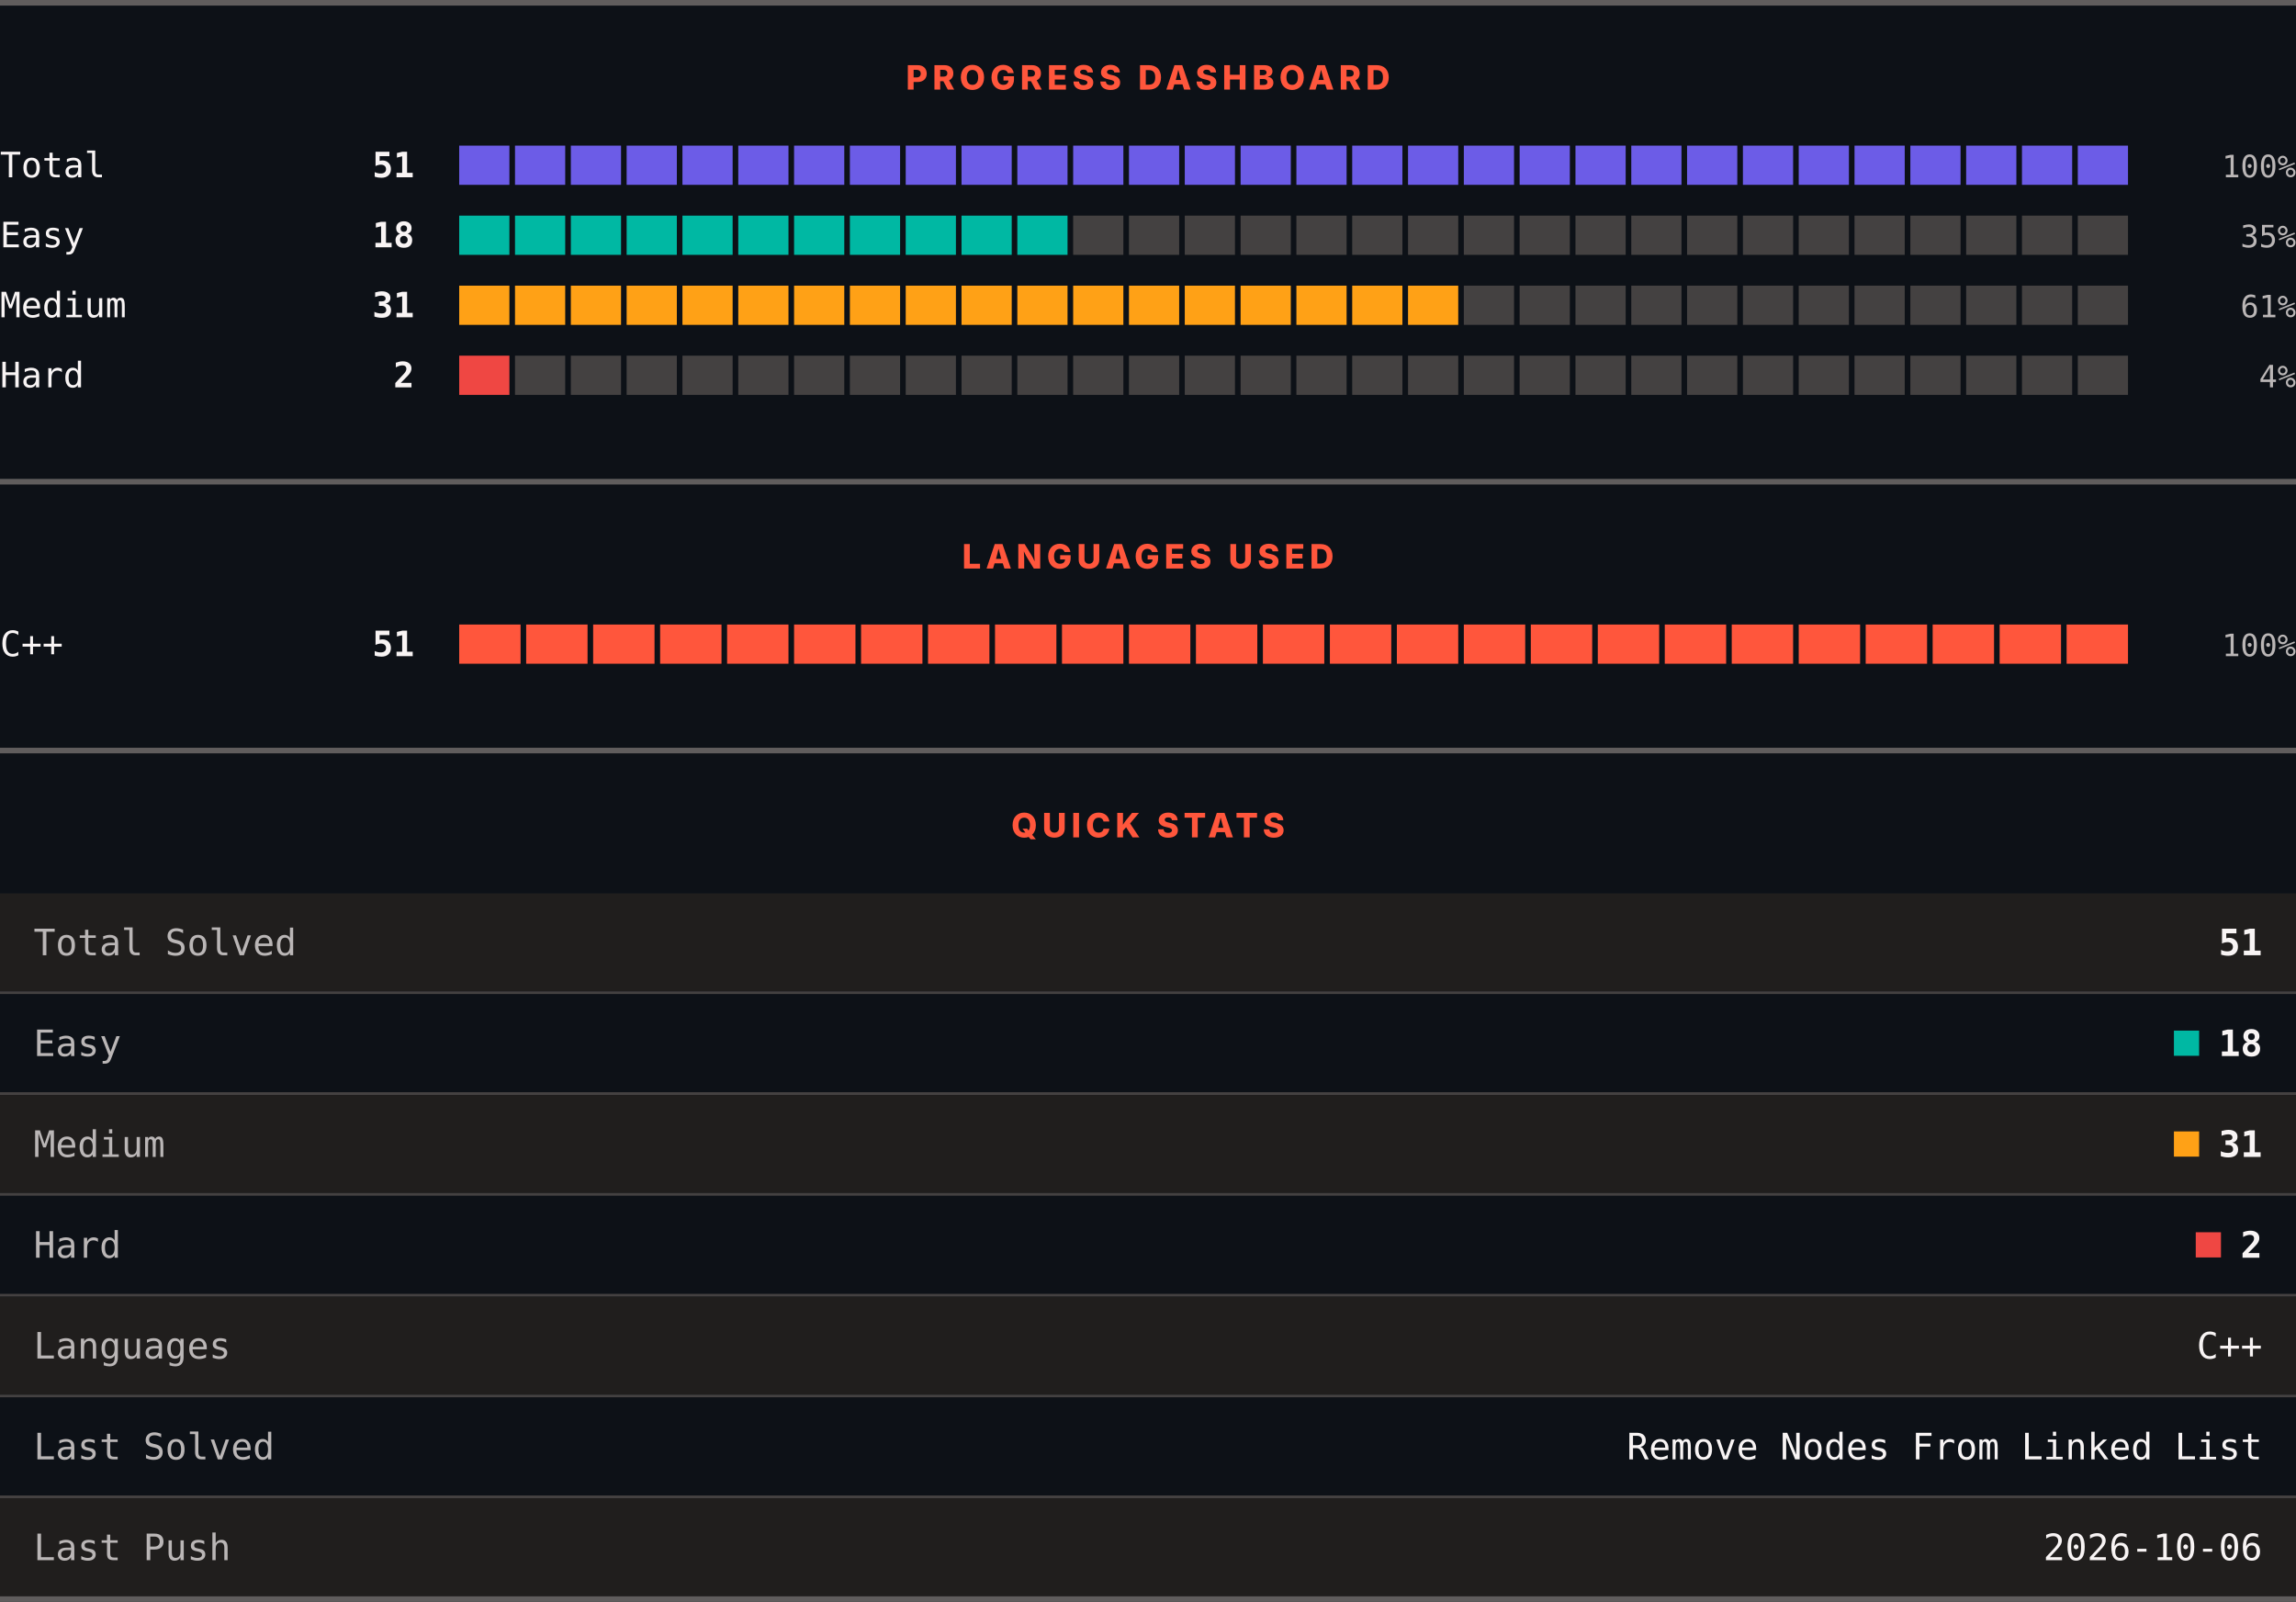
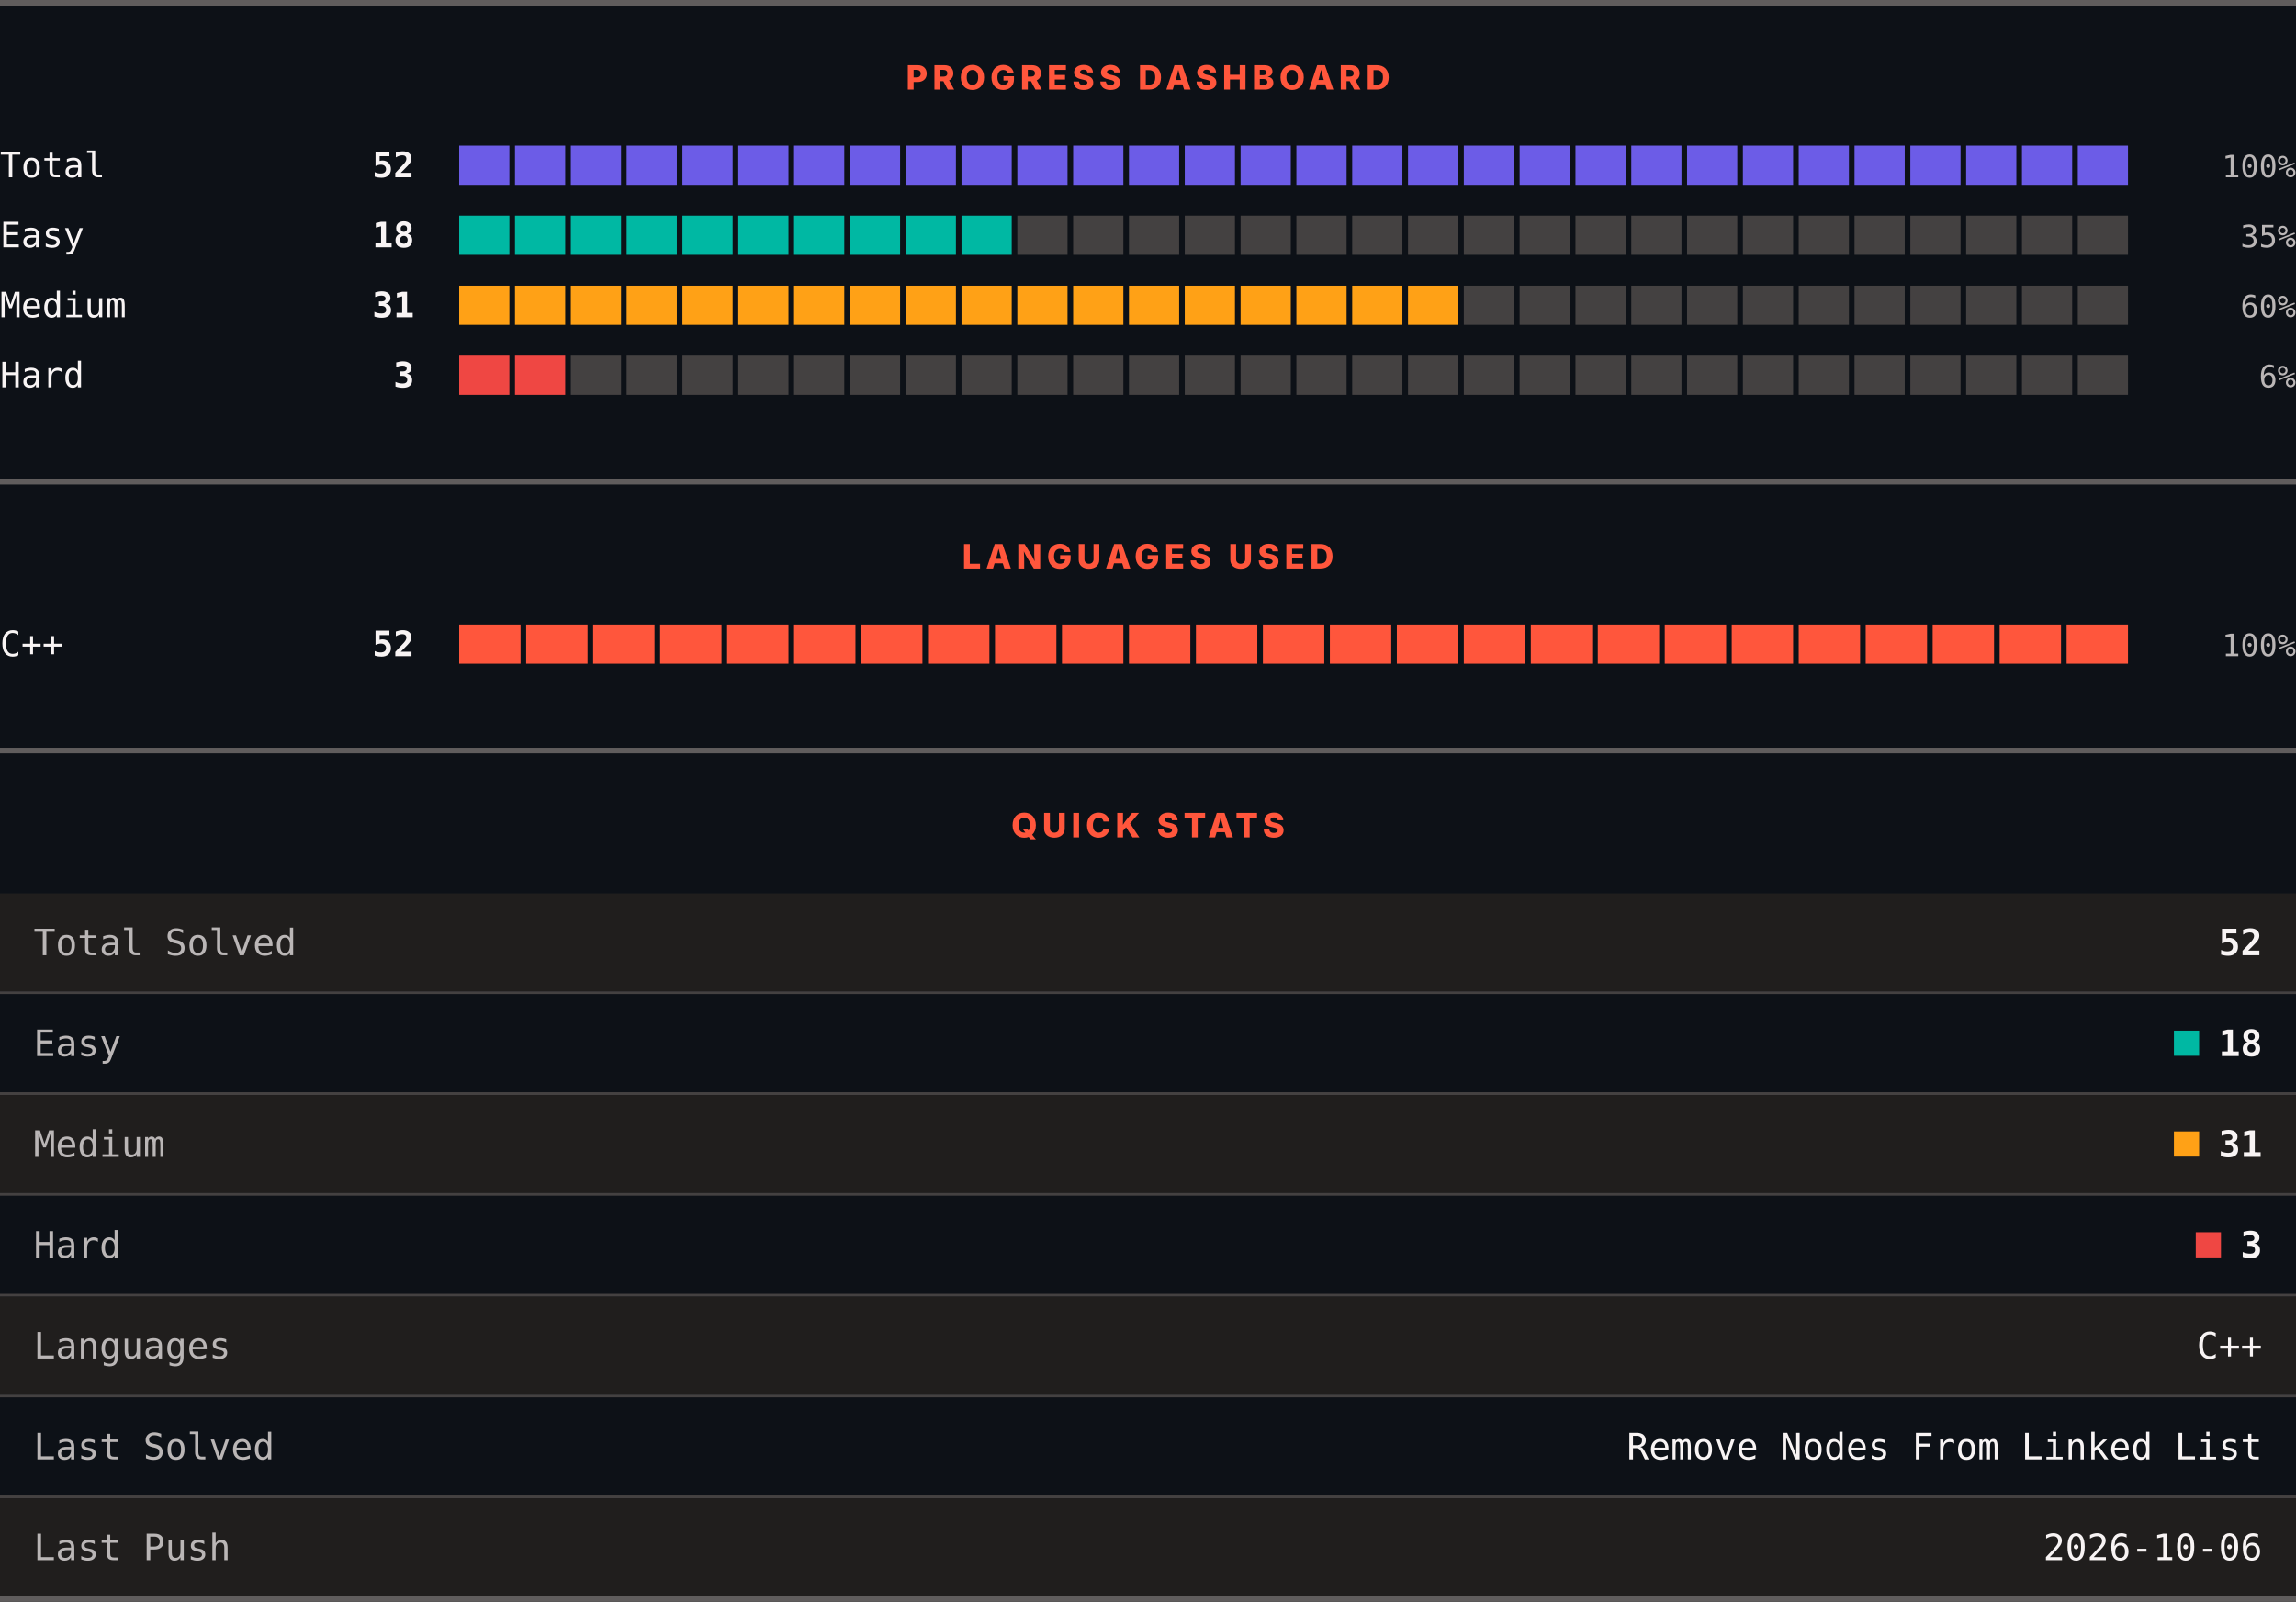
<svg xmlns="http://www.w3.org/2000/svg" width="820" height="572" viewBox="0 0 820 572" role="img" aria-label="LeetCode progress, languages and quick stats">
  <rect width="820" height="572" fill="#0d1117" />
  <rect x="0" y="0" width="820" height="2" fill="#605d5d" />
  <text x="410" y="32" text-anchor="middle" font-family="Archivo, system-ui, -apple-system, Segoe UI, sans-serif" font-size="12" font-weight="800" letter-spacing="1.68" fill="#ff563c">PROGRESS DASHBOARD</text>
  <text x="0" y="63.3" font-family="ui-monospace, SFMono-Regular, Menlo, Consolas, monospace" font-size="12.5" fill="#f8f4f4">Total</text>
-   <text x="148" y="63.3" text-anchor="end" font-family="ui-monospace, SFMono-Regular, Menlo, Consolas, monospace" font-size="12.5" font-weight="700" fill="#f8f4f4">51</text>
+   <text x="148" y="63.3" text-anchor="end" font-family="ui-monospace, SFMono-Regular, Menlo, Consolas, monospace" font-size="12.5" font-weight="700" fill="#f8f4f4">52</text>
  <rect x="164.00" y="52" width="17.93" height="14" fill="#6c5ce7" />
  <rect x="183.93" y="52" width="17.93" height="14" fill="#6c5ce7" />
  <rect x="203.87" y="52" width="17.93" height="14" fill="#6c5ce7" />
  <rect x="223.80" y="52" width="17.93" height="14" fill="#6c5ce7" />
  <rect x="243.73" y="52" width="17.93" height="14" fill="#6c5ce7" />
  <rect x="263.67" y="52" width="17.93" height="14" fill="#6c5ce7" />
  <rect x="283.60" y="52" width="17.93" height="14" fill="#6c5ce7" />
  <rect x="303.53" y="52" width="17.93" height="14" fill="#6c5ce7" />
  <rect x="323.47" y="52" width="17.93" height="14" fill="#6c5ce7" />
  <rect x="343.40" y="52" width="17.93" height="14" fill="#6c5ce7" />
  <rect x="363.33" y="52" width="17.93" height="14" fill="#6c5ce7" />
  <rect x="383.27" y="52" width="17.93" height="14" fill="#6c5ce7" />
  <rect x="403.20" y="52" width="17.93" height="14" fill="#6c5ce7" />
  <rect x="423.13" y="52" width="17.93" height="14" fill="#6c5ce7" />
  <rect x="443.07" y="52" width="17.93" height="14" fill="#6c5ce7" />
  <rect x="463.00" y="52" width="17.93" height="14" fill="#6c5ce7" />
  <rect x="482.93" y="52" width="17.93" height="14" fill="#6c5ce7" />
  <rect x="502.87" y="52" width="17.93" height="14" fill="#6c5ce7" />
  <rect x="522.80" y="52" width="17.93" height="14" fill="#6c5ce7" />
  <rect x="542.73" y="52" width="17.93" height="14" fill="#6c5ce7" />
  <rect x="562.67" y="52" width="17.93" height="14" fill="#6c5ce7" />
  <rect x="582.60" y="52" width="17.93" height="14" fill="#6c5ce7" />
  <rect x="602.53" y="52" width="17.93" height="14" fill="#6c5ce7" />
  <rect x="622.47" y="52" width="17.93" height="14" fill="#6c5ce7" />
  <rect x="642.40" y="52" width="17.93" height="14" fill="#6c5ce7" />
  <rect x="662.33" y="52" width="17.93" height="14" fill="#6c5ce7" />
  <rect x="682.27" y="52" width="17.93" height="14" fill="#6c5ce7" />
  <rect x="702.20" y="52" width="17.93" height="14" fill="#6c5ce7" />
  <rect x="722.13" y="52" width="17.93" height="14" fill="#6c5ce7" />
  <rect x="742.07" y="52" width="17.93" height="14" fill="#6c5ce7" />
  <text x="820" y="63.3" text-anchor="end" font-family="ui-monospace, SFMono-Regular, Menlo, Consolas, monospace" font-size="11" fill="#bab6b6">100%</text>
  <text x="0" y="88.3" font-family="ui-monospace, SFMono-Regular, Menlo, Consolas, monospace" font-size="12.5" fill="#f8f4f4">Easy</text>
  <text x="148" y="88.3" text-anchor="end" font-family="ui-monospace, SFMono-Regular, Menlo, Consolas, monospace" font-size="12.5" font-weight="700" fill="#f8f4f4">18</text>
  <rect x="164.00" y="77" width="17.93" height="14" fill="#00b8a3" />
  <rect x="183.93" y="77" width="17.93" height="14" fill="#00b8a3" />
  <rect x="203.87" y="77" width="17.93" height="14" fill="#00b8a3" />
  <rect x="223.80" y="77" width="17.93" height="14" fill="#00b8a3" />
  <rect x="243.73" y="77" width="17.93" height="14" fill="#00b8a3" />
  <rect x="263.67" y="77" width="17.93" height="14" fill="#00b8a3" />
  <rect x="283.60" y="77" width="17.93" height="14" fill="#00b8a3" />
  <rect x="303.53" y="77" width="17.93" height="14" fill="#00b8a3" />
  <rect x="323.47" y="77" width="17.93" height="14" fill="#00b8a3" />
  <rect x="343.40" y="77" width="17.93" height="14" fill="#00b8a3" />
-   <rect x="363.33" y="77" width="17.93" height="14" fill="#00b8a3" />
+   <rect x="363.33" y="77" width="17.93" height="14" fill="#444141" />
  <rect x="383.27" y="77" width="17.93" height="14" fill="#444141" />
  <rect x="403.20" y="77" width="17.93" height="14" fill="#444141" />
  <rect x="423.13" y="77" width="17.93" height="14" fill="#444141" />
  <rect x="443.07" y="77" width="17.93" height="14" fill="#444141" />
  <rect x="463.00" y="77" width="17.93" height="14" fill="#444141" />
  <rect x="482.93" y="77" width="17.93" height="14" fill="#444141" />
  <rect x="502.87" y="77" width="17.93" height="14" fill="#444141" />
  <rect x="522.80" y="77" width="17.93" height="14" fill="#444141" />
  <rect x="542.73" y="77" width="17.93" height="14" fill="#444141" />
  <rect x="562.67" y="77" width="17.93" height="14" fill="#444141" />
  <rect x="582.60" y="77" width="17.93" height="14" fill="#444141" />
  <rect x="602.53" y="77" width="17.93" height="14" fill="#444141" />
  <rect x="622.47" y="77" width="17.93" height="14" fill="#444141" />
  <rect x="642.40" y="77" width="17.93" height="14" fill="#444141" />
  <rect x="662.33" y="77" width="17.93" height="14" fill="#444141" />
  <rect x="682.27" y="77" width="17.93" height="14" fill="#444141" />
  <rect x="702.20" y="77" width="17.93" height="14" fill="#444141" />
  <rect x="722.13" y="77" width="17.93" height="14" fill="#444141" />
  <rect x="742.07" y="77" width="17.93" height="14" fill="#444141" />
  <text x="820" y="88.3" text-anchor="end" font-family="ui-monospace, SFMono-Regular, Menlo, Consolas, monospace" font-size="11" fill="#bab6b6">35%</text>
  <text x="0" y="113.3" font-family="ui-monospace, SFMono-Regular, Menlo, Consolas, monospace" font-size="12.5" fill="#f8f4f4">Medium</text>
  <text x="148" y="113.3" text-anchor="end" font-family="ui-monospace, SFMono-Regular, Menlo, Consolas, monospace" font-size="12.5" font-weight="700" fill="#f8f4f4">31</text>
  <rect x="164.00" y="102" width="17.93" height="14" fill="#ffa116" />
  <rect x="183.93" y="102" width="17.93" height="14" fill="#ffa116" />
  <rect x="203.87" y="102" width="17.93" height="14" fill="#ffa116" />
  <rect x="223.80" y="102" width="17.93" height="14" fill="#ffa116" />
  <rect x="243.73" y="102" width="17.93" height="14" fill="#ffa116" />
  <rect x="263.67" y="102" width="17.93" height="14" fill="#ffa116" />
  <rect x="283.60" y="102" width="17.93" height="14" fill="#ffa116" />
  <rect x="303.53" y="102" width="17.93" height="14" fill="#ffa116" />
  <rect x="323.47" y="102" width="17.93" height="14" fill="#ffa116" />
  <rect x="343.40" y="102" width="17.93" height="14" fill="#ffa116" />
  <rect x="363.33" y="102" width="17.93" height="14" fill="#ffa116" />
  <rect x="383.27" y="102" width="17.93" height="14" fill="#ffa116" />
  <rect x="403.20" y="102" width="17.93" height="14" fill="#ffa116" />
  <rect x="423.13" y="102" width="17.93" height="14" fill="#ffa116" />
  <rect x="443.07" y="102" width="17.93" height="14" fill="#ffa116" />
  <rect x="463.00" y="102" width="17.93" height="14" fill="#ffa116" />
  <rect x="482.93" y="102" width="17.93" height="14" fill="#ffa116" />
  <rect x="502.87" y="102" width="17.93" height="14" fill="#ffa116" />
  <rect x="522.80" y="102" width="17.93" height="14" fill="#444141" />
  <rect x="542.73" y="102" width="17.93" height="14" fill="#444141" />
  <rect x="562.67" y="102" width="17.93" height="14" fill="#444141" />
  <rect x="582.60" y="102" width="17.93" height="14" fill="#444141" />
  <rect x="602.53" y="102" width="17.93" height="14" fill="#444141" />
  <rect x="622.47" y="102" width="17.93" height="14" fill="#444141" />
  <rect x="642.40" y="102" width="17.93" height="14" fill="#444141" />
  <rect x="662.33" y="102" width="17.93" height="14" fill="#444141" />
  <rect x="682.27" y="102" width="17.93" height="14" fill="#444141" />
  <rect x="702.20" y="102" width="17.93" height="14" fill="#444141" />
  <rect x="722.13" y="102" width="17.93" height="14" fill="#444141" />
  <rect x="742.07" y="102" width="17.93" height="14" fill="#444141" />
-   <text x="820" y="113.3" text-anchor="end" font-family="ui-monospace, SFMono-Regular, Menlo, Consolas, monospace" font-size="11" fill="#bab6b6">61%</text>
+   <text x="820" y="113.3" text-anchor="end" font-family="ui-monospace, SFMono-Regular, Menlo, Consolas, monospace" font-size="11" fill="#bab6b6">60%</text>
  <text x="0" y="138.3" font-family="ui-monospace, SFMono-Regular, Menlo, Consolas, monospace" font-size="12.5" fill="#f8f4f4">Hard</text>
-   <text x="148" y="138.3" text-anchor="end" font-family="ui-monospace, SFMono-Regular, Menlo, Consolas, monospace" font-size="12.5" font-weight="700" fill="#f8f4f4">2</text>
+   <text x="148" y="138.3" text-anchor="end" font-family="ui-monospace, SFMono-Regular, Menlo, Consolas, monospace" font-size="12.5" font-weight="700" fill="#f8f4f4">3</text>
  <rect x="164.00" y="127" width="17.93" height="14" fill="#ef4743" />
-   <rect x="183.93" y="127" width="17.93" height="14" fill="#444141" />
+   <rect x="183.93" y="127" width="17.93" height="14" fill="#ef4743" />
  <rect x="203.87" y="127" width="17.93" height="14" fill="#444141" />
  <rect x="223.80" y="127" width="17.93" height="14" fill="#444141" />
  <rect x="243.73" y="127" width="17.93" height="14" fill="#444141" />
  <rect x="263.67" y="127" width="17.93" height="14" fill="#444141" />
  <rect x="283.60" y="127" width="17.93" height="14" fill="#444141" />
  <rect x="303.53" y="127" width="17.93" height="14" fill="#444141" />
  <rect x="323.47" y="127" width="17.93" height="14" fill="#444141" />
  <rect x="343.40" y="127" width="17.93" height="14" fill="#444141" />
  <rect x="363.33" y="127" width="17.93" height="14" fill="#444141" />
  <rect x="383.27" y="127" width="17.93" height="14" fill="#444141" />
  <rect x="403.20" y="127" width="17.93" height="14" fill="#444141" />
  <rect x="423.13" y="127" width="17.93" height="14" fill="#444141" />
  <rect x="443.07" y="127" width="17.93" height="14" fill="#444141" />
  <rect x="463.00" y="127" width="17.93" height="14" fill="#444141" />
  <rect x="482.93" y="127" width="17.93" height="14" fill="#444141" />
  <rect x="502.87" y="127" width="17.93" height="14" fill="#444141" />
  <rect x="522.80" y="127" width="17.93" height="14" fill="#444141" />
  <rect x="542.73" y="127" width="17.93" height="14" fill="#444141" />
  <rect x="562.67" y="127" width="17.93" height="14" fill="#444141" />
  <rect x="582.60" y="127" width="17.93" height="14" fill="#444141" />
  <rect x="602.53" y="127" width="17.93" height="14" fill="#444141" />
  <rect x="622.47" y="127" width="17.93" height="14" fill="#444141" />
  <rect x="642.40" y="127" width="17.93" height="14" fill="#444141" />
  <rect x="662.33" y="127" width="17.93" height="14" fill="#444141" />
  <rect x="682.27" y="127" width="17.93" height="14" fill="#444141" />
  <rect x="702.20" y="127" width="17.93" height="14" fill="#444141" />
  <rect x="722.13" y="127" width="17.93" height="14" fill="#444141" />
  <rect x="742.07" y="127" width="17.93" height="14" fill="#444141" />
-   <text x="820" y="138.3" text-anchor="end" font-family="ui-monospace, SFMono-Regular, Menlo, Consolas, monospace" font-size="11" fill="#bab6b6">4%</text>
+   <text x="820" y="138.3" text-anchor="end" font-family="ui-monospace, SFMono-Regular, Menlo, Consolas, monospace" font-size="11" fill="#bab6b6">6%</text>
  <rect x="0" y="171" width="820" height="2" fill="#605d5d" />
  <text x="410" y="203" text-anchor="middle" font-family="Archivo, system-ui, -apple-system, Segoe UI, sans-serif" font-size="12" font-weight="800" letter-spacing="1.68" fill="#ff563c">LANGUAGES USED</text>
  <text x="0" y="234.3" font-family="ui-monospace, SFMono-Regular, Menlo, Consolas, monospace" font-size="12.5" fill="#f8f4f4">C++</text>
-   <text x="148" y="234.3" text-anchor="end" font-family="ui-monospace, SFMono-Regular, Menlo, Consolas, monospace" font-size="12.5" font-weight="700" fill="#f8f4f4">51</text>
+   <text x="148" y="234.3" text-anchor="end" font-family="ui-monospace, SFMono-Regular, Menlo, Consolas, monospace" font-size="12.5" font-weight="700" fill="#f8f4f4">52</text>
  <rect x="164.00" y="223" width="21.92" height="14" fill="#ff563c" />
  <rect x="187.92" y="223" width="21.92" height="14" fill="#ff563c" />
  <rect x="211.84" y="223" width="21.92" height="14" fill="#ff563c" />
  <rect x="235.76" y="223" width="21.92" height="14" fill="#ff563c" />
  <rect x="259.68" y="223" width="21.92" height="14" fill="#ff563c" />
  <rect x="283.60" y="223" width="21.92" height="14" fill="#ff563c" />
  <rect x="307.52" y="223" width="21.92" height="14" fill="#ff563c" />
  <rect x="331.44" y="223" width="21.92" height="14" fill="#ff563c" />
  <rect x="355.36" y="223" width="21.92" height="14" fill="#ff563c" />
  <rect x="379.28" y="223" width="21.92" height="14" fill="#ff563c" />
  <rect x="403.20" y="223" width="21.92" height="14" fill="#ff563c" />
  <rect x="427.12" y="223" width="21.92" height="14" fill="#ff563c" />
  <rect x="451.04" y="223" width="21.92" height="14" fill="#ff563c" />
  <rect x="474.96" y="223" width="21.92" height="14" fill="#ff563c" />
  <rect x="498.88" y="223" width="21.92" height="14" fill="#ff563c" />
  <rect x="522.80" y="223" width="21.92" height="14" fill="#ff563c" />
  <rect x="546.72" y="223" width="21.92" height="14" fill="#ff563c" />
  <rect x="570.64" y="223" width="21.92" height="14" fill="#ff563c" />
  <rect x="594.56" y="223" width="21.92" height="14" fill="#ff563c" />
  <rect x="618.48" y="223" width="21.92" height="14" fill="#ff563c" />
  <rect x="642.40" y="223" width="21.92" height="14" fill="#ff563c" />
  <rect x="666.32" y="223" width="21.92" height="14" fill="#ff563c" />
  <rect x="690.24" y="223" width="21.92" height="14" fill="#ff563c" />
  <rect x="714.16" y="223" width="21.92" height="14" fill="#ff563c" />
  <rect x="738.08" y="223" width="21.92" height="14" fill="#ff563c" />
  <text x="820" y="234.3" text-anchor="end" font-family="ui-monospace, SFMono-Regular, Menlo, Consolas, monospace" font-size="11" fill="#bab6b6">100%</text>
  <rect x="0" y="267" width="820" height="2" fill="#605d5d" />
  <text x="410" y="299" text-anchor="middle" font-family="Archivo, system-ui, -apple-system, Segoe UI, sans-serif" font-size="12" font-weight="800" letter-spacing="1.68" fill="#ff563c">QUICK STATS</text>
  <rect x="0" y="319" width="820" height="35" fill="#201e1d" />
  <text x="12" y="341.1" font-family="ui-monospace, SFMono-Regular, Menlo, Consolas, monospace" font-size="13" fill="#bab6b6">Total Solved</text>
-   <text x="808" y="341.1" text-anchor="end" font-family="ui-monospace, SFMono-Regular, Menlo, Consolas, monospace" font-size="13" font-weight="700" fill="#f8f4f4">51</text>
+   <text x="808" y="341.1" text-anchor="end" font-family="ui-monospace, SFMono-Regular, Menlo, Consolas, monospace" font-size="13" font-weight="700" fill="#f8f4f4">52</text>
  <rect x="0" y="354" width="820" height="1" fill="#444141" />
  <rect x="0" y="355" width="820" height="35" fill="#0d1117" />
  <text x="12" y="377.1" font-family="ui-monospace, SFMono-Regular, Menlo, Consolas, monospace" font-size="13" fill="#bab6b6">Easy</text>
  <rect x="776.4" y="368" width="9" height="9" fill="#00b8a3" />
  <text x="808" y="377.1" text-anchor="end" font-family="ui-monospace, SFMono-Regular, Menlo, Consolas, monospace" font-size="13" font-weight="700" fill="#f8f4f4">18</text>
  <rect x="0" y="390" width="820" height="1" fill="#444141" />
  <rect x="0" y="391" width="820" height="35" fill="#201e1d" />
  <text x="12" y="413.1" font-family="ui-monospace, SFMono-Regular, Menlo, Consolas, monospace" font-size="13" fill="#bab6b6">Medium</text>
  <rect x="776.4" y="404" width="9" height="9" fill="#ffa116" />
  <text x="808" y="413.1" text-anchor="end" font-family="ui-monospace, SFMono-Regular, Menlo, Consolas, monospace" font-size="13" font-weight="700" fill="#f8f4f4">31</text>
  <rect x="0" y="426" width="820" height="1" fill="#444141" />
  <rect x="0" y="427" width="820" height="35" fill="#0d1117" />
  <text x="12" y="449.1" font-family="ui-monospace, SFMono-Regular, Menlo, Consolas, monospace" font-size="13" fill="#bab6b6">Hard</text>
  <rect x="784.2" y="440" width="9" height="9" fill="#ef4743" />
-   <text x="808" y="449.1" text-anchor="end" font-family="ui-monospace, SFMono-Regular, Menlo, Consolas, monospace" font-size="13" font-weight="700" fill="#f8f4f4">2</text>
+   <text x="808" y="449.1" text-anchor="end" font-family="ui-monospace, SFMono-Regular, Menlo, Consolas, monospace" font-size="13" font-weight="700" fill="#f8f4f4">3</text>
  <rect x="0" y="462" width="820" height="1" fill="#444141" />
  <rect x="0" y="463" width="820" height="35" fill="#201e1d" />
  <text x="12" y="485.1" font-family="ui-monospace, SFMono-Regular, Menlo, Consolas, monospace" font-size="13" fill="#bab6b6">Languages</text>
  <text x="808" y="485.1" text-anchor="end" font-family="ui-monospace, SFMono-Regular, Menlo, Consolas, monospace" font-size="13" fill="#f8f4f4">C++</text>
  <rect x="0" y="498" width="820" height="1" fill="#444141" />
  <rect x="0" y="499" width="820" height="35" fill="#0d1117" />
  <text x="12" y="521.1" font-family="ui-monospace, SFMono-Regular, Menlo, Consolas, monospace" font-size="13" fill="#bab6b6">Last Solved</text>
  <text x="808" y="521.1" text-anchor="end" font-family="ui-monospace, SFMono-Regular, Menlo, Consolas, monospace" font-size="13" fill="#f8f4f4">Remove Nodes From Linked List</text>
  <rect x="0" y="534" width="820" height="1" fill="#444141" />
  <rect x="0" y="535" width="820" height="35" fill="#201e1d" />
  <text x="12" y="557.1" font-family="ui-monospace, SFMono-Regular, Menlo, Consolas, monospace" font-size="13" fill="#bab6b6">Last Push</text>
  <text x="808" y="557.1" text-anchor="end" font-family="ui-monospace, SFMono-Regular, Menlo, Consolas, monospace" font-size="13" fill="#f8f4f4">2026-10-06</text>
  <rect x="0" y="570" width="820" height="2" fill="#605d5d" />
</svg>
